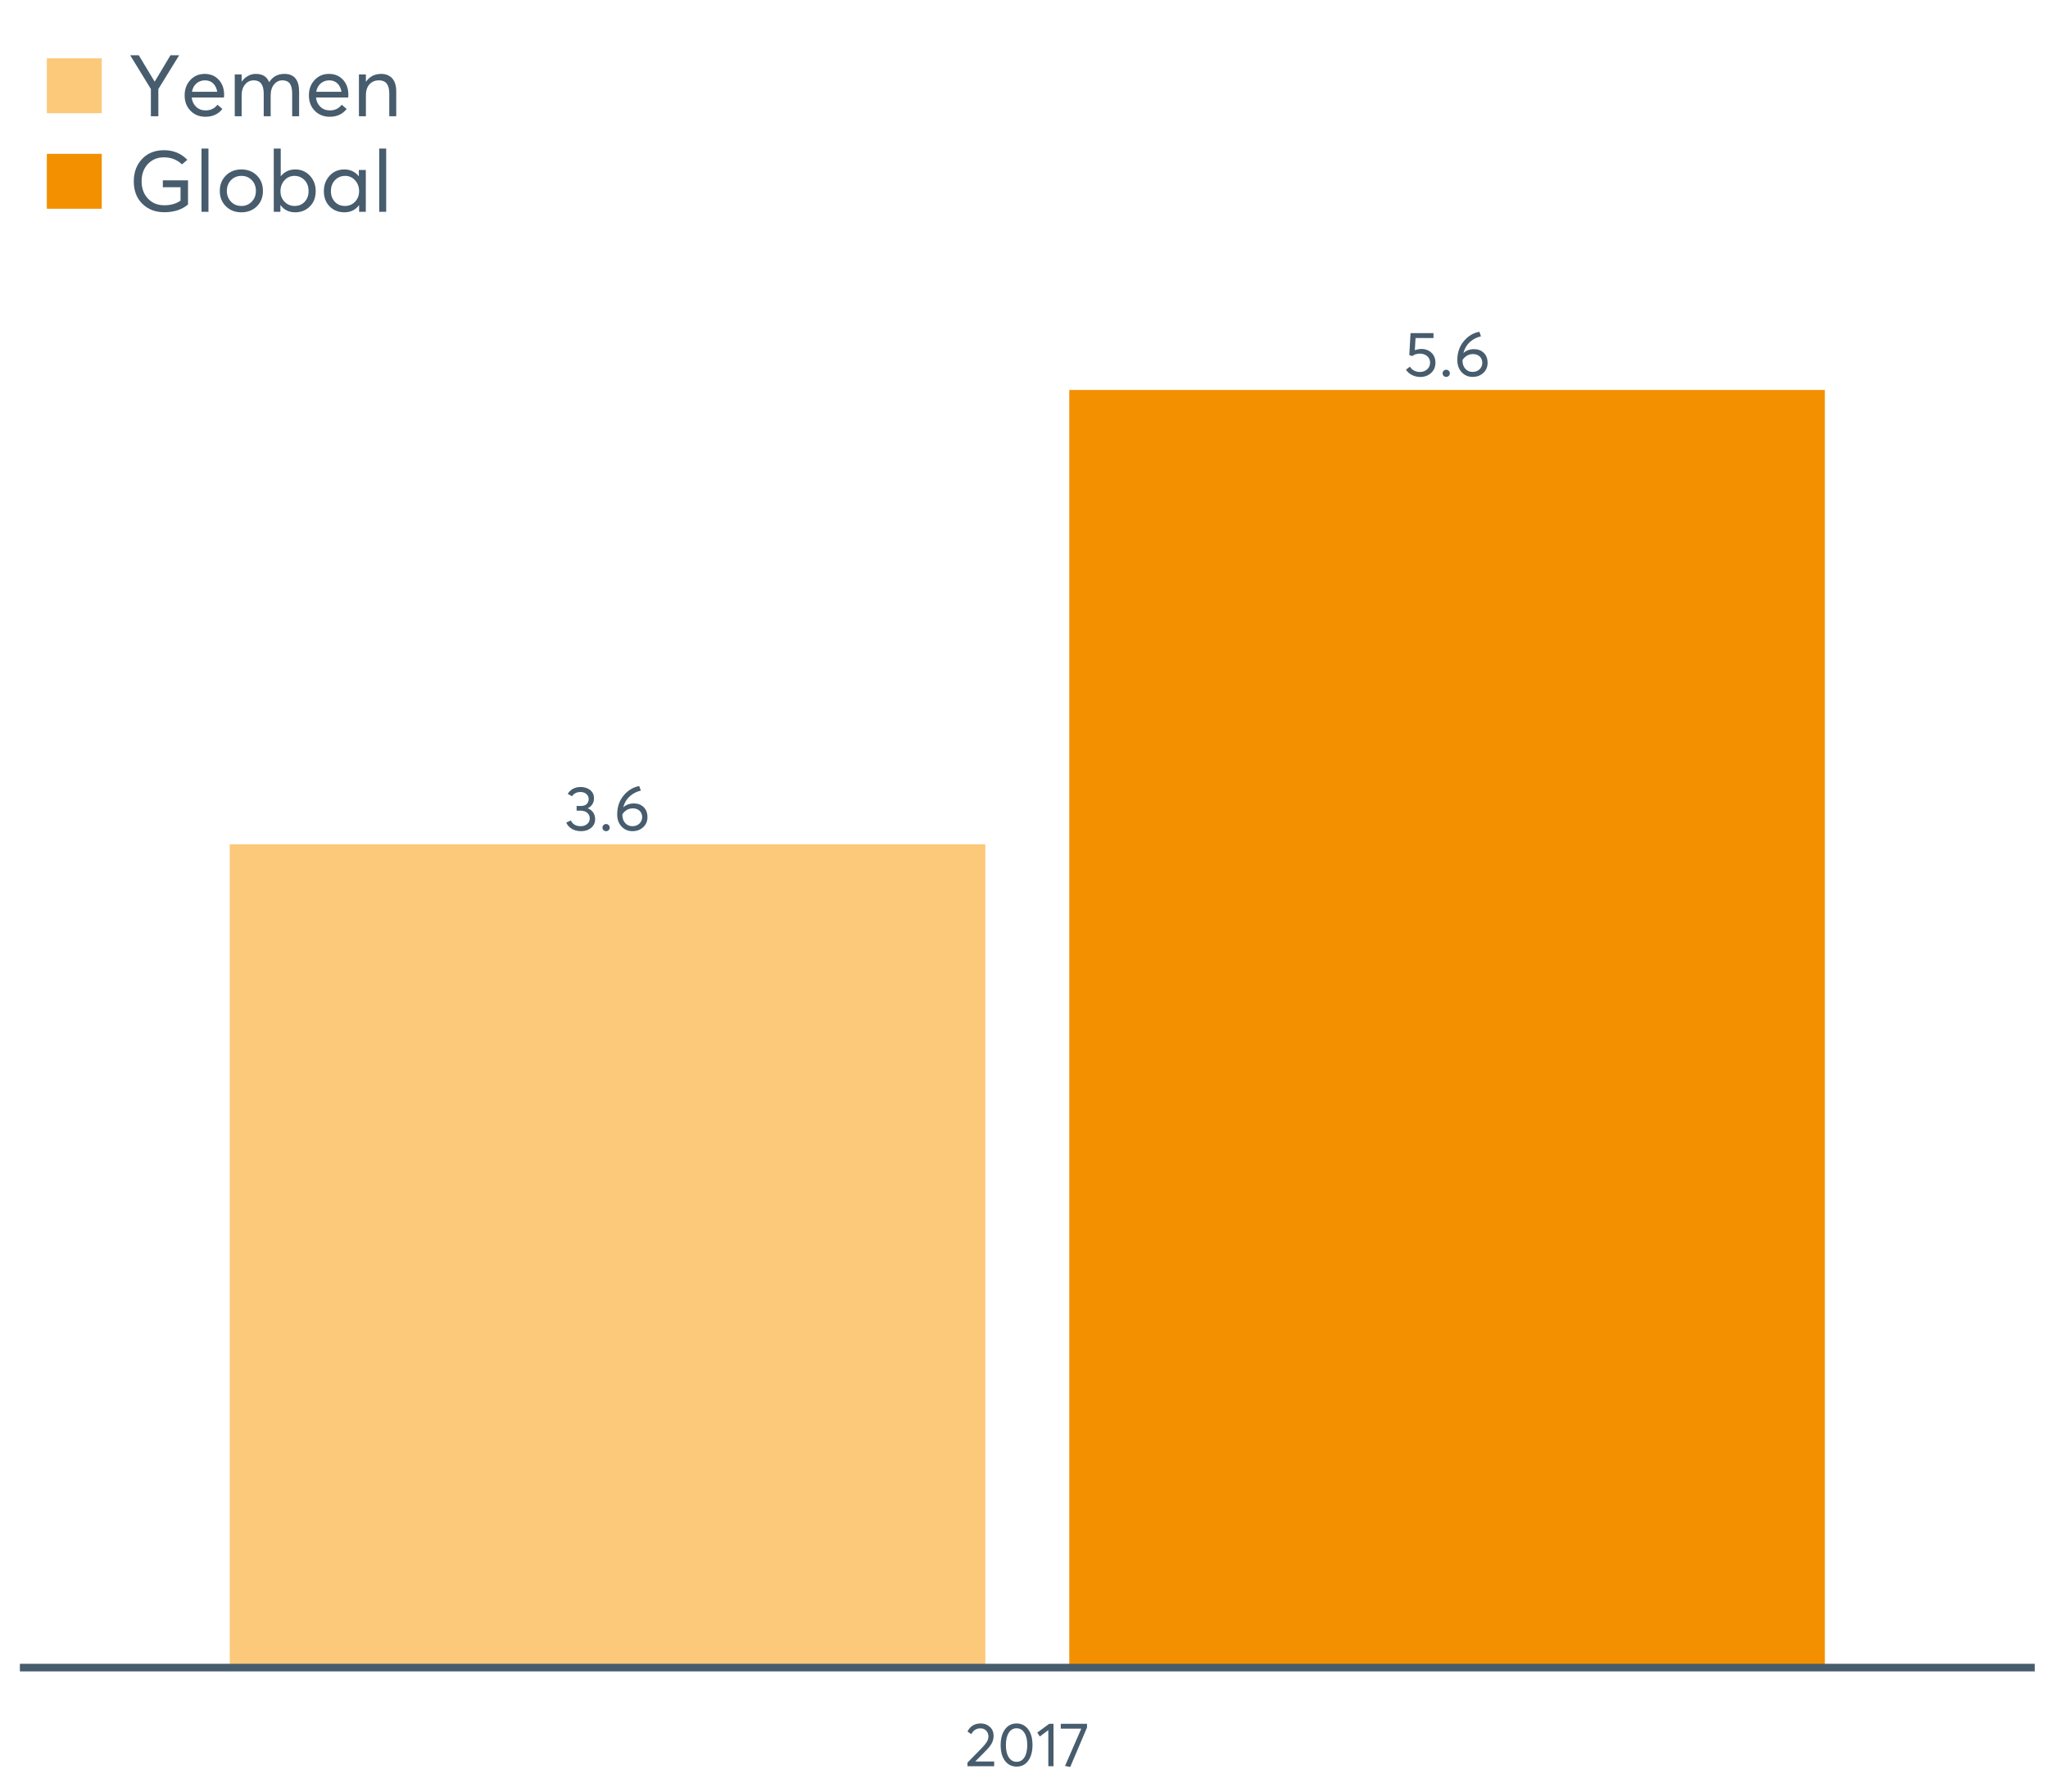
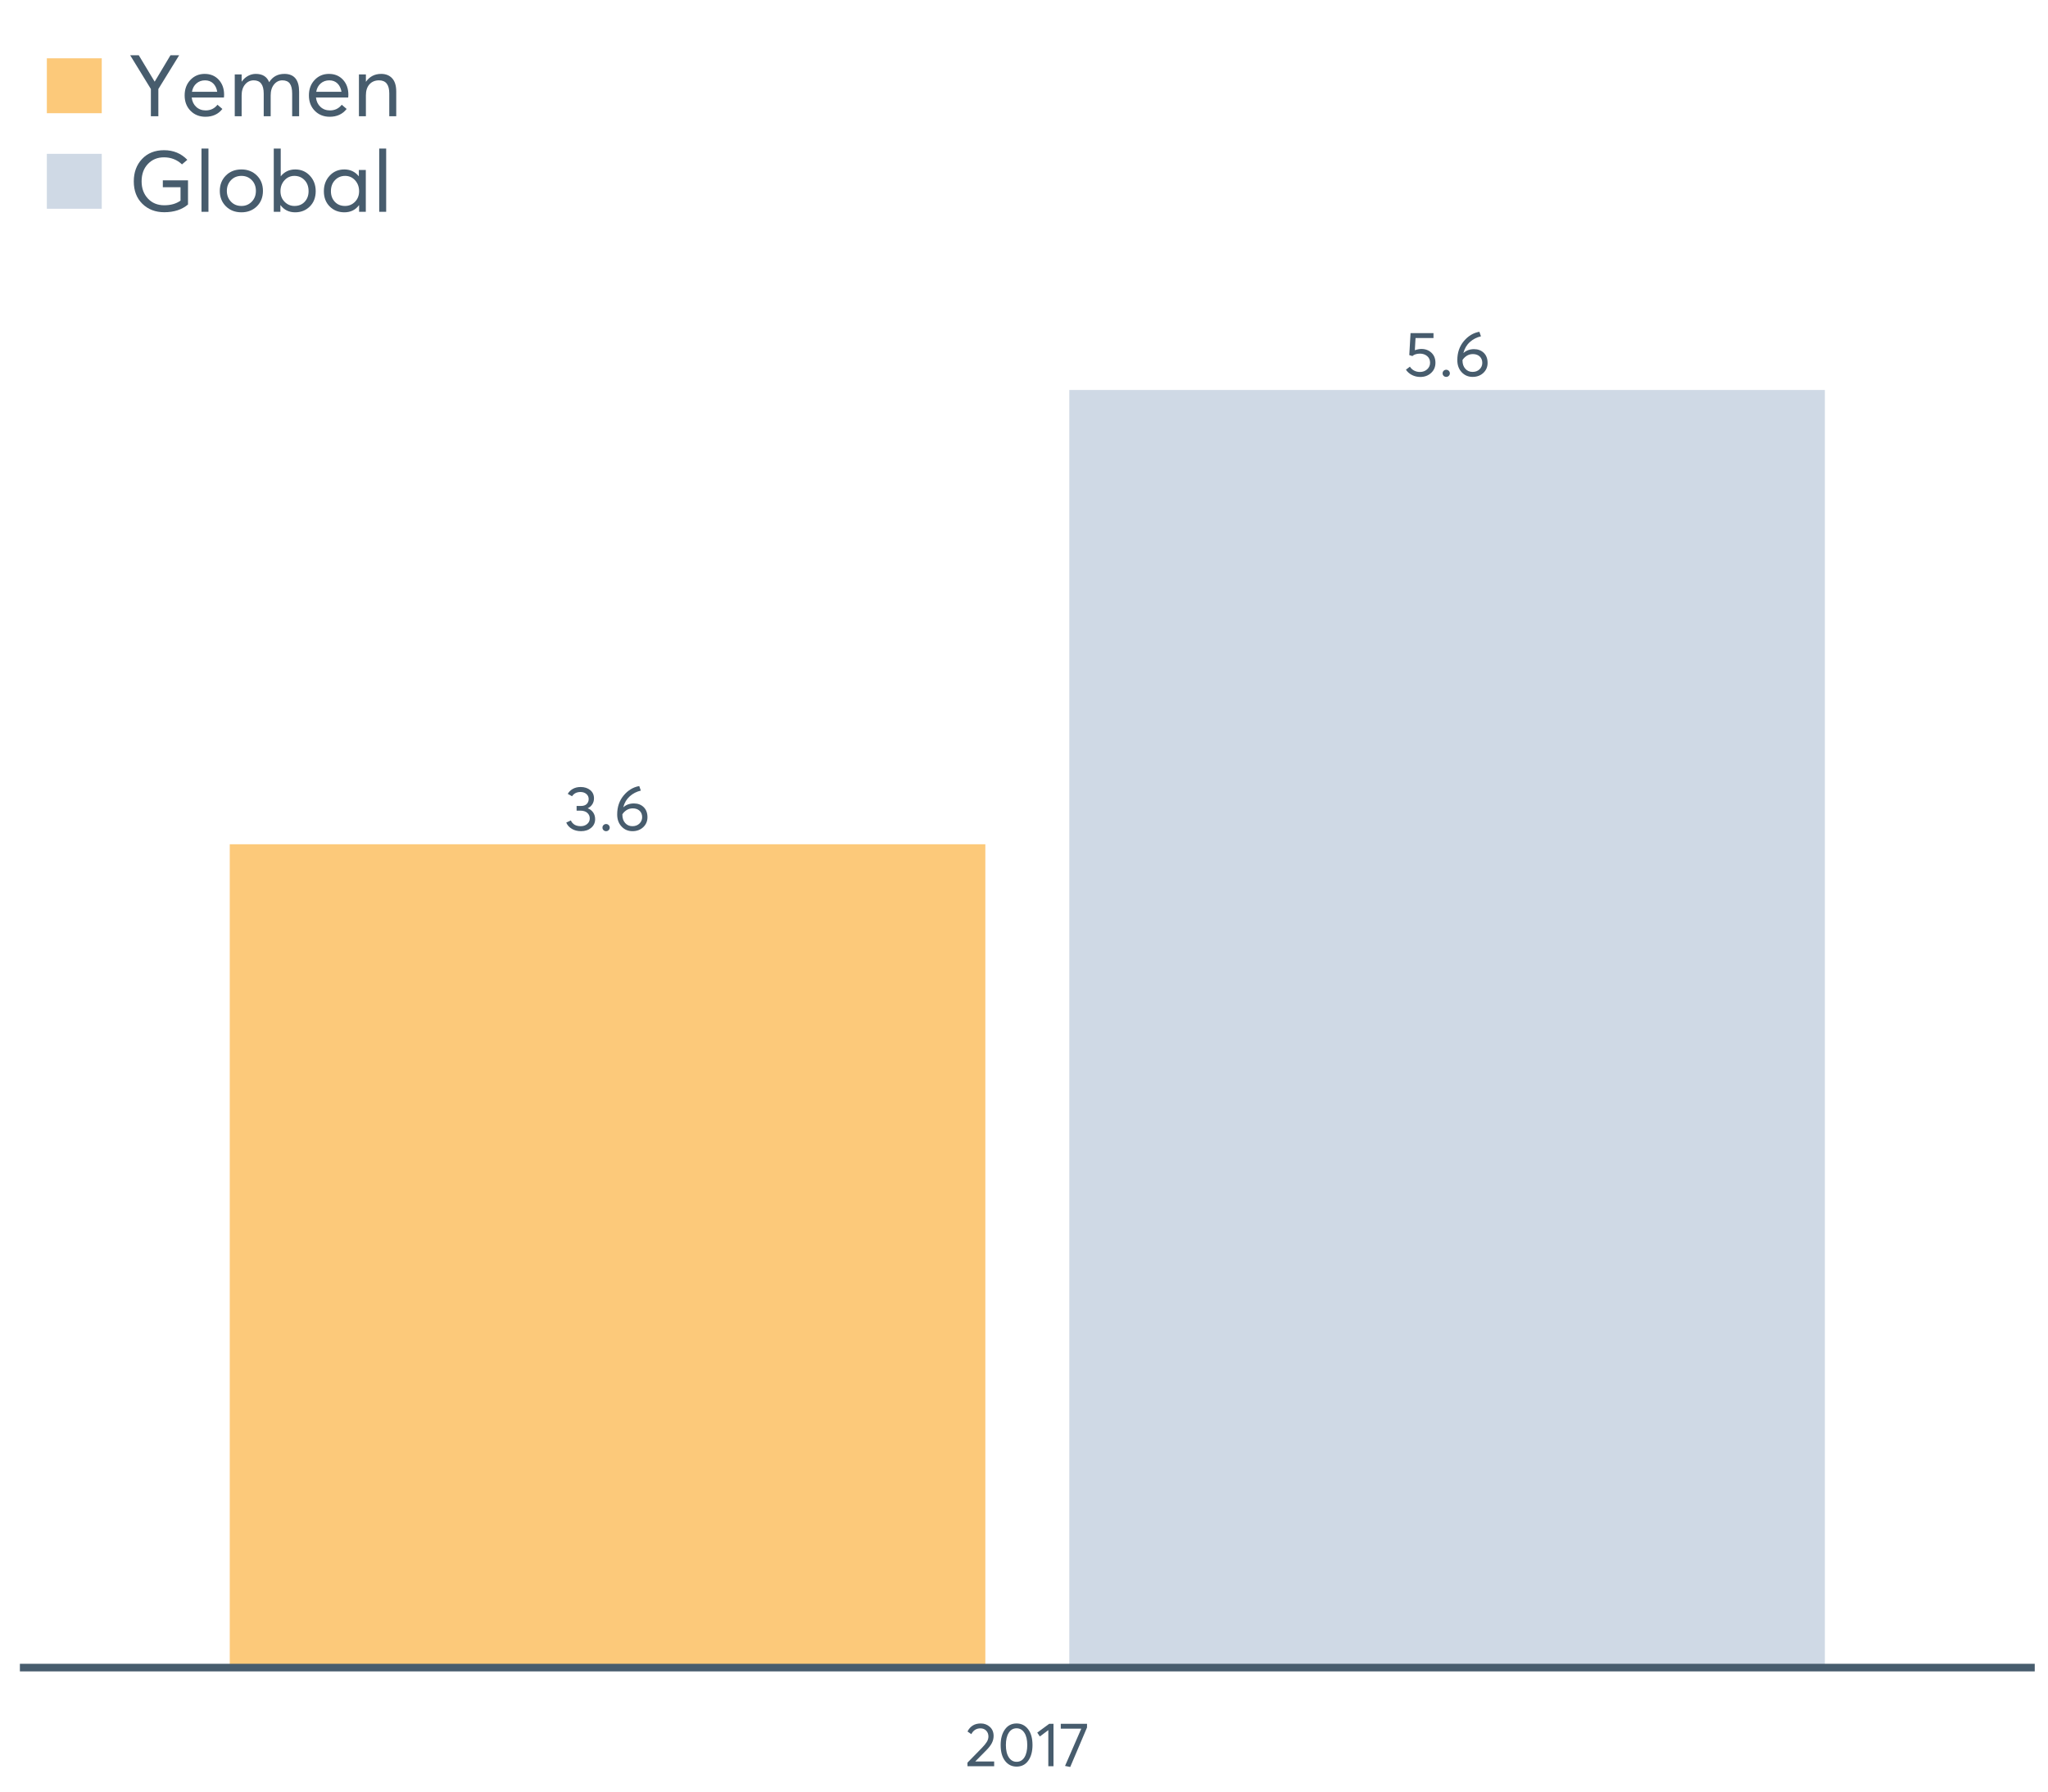
<svg xmlns="http://www.w3.org/2000/svg" xmlns:xlink="http://www.w3.org/1999/xlink" width="822.857pt" height="720pt" viewBox="0 0 822.857 720" version="1.1">
  <defs>
    <g>
      <symbol overflow="visible" id="glyph0-0">
        <path style="stroke:none;" d="M 7.238 -11.074 C 8.844 -11.074 10.188 -10.57 11.262 -9.562 C 12.336 -8.555 12.871 -7.203 12.875 -5.512 C 12.871 -3.852 12.289 -2.488 11.121 -1.422 C 9.953 -0.355 8.512 0.176 6.805 0.18 C 5.602 0.176 4.488 -0.078 3.465 -0.594 C 2.438 -1.109 1.621 -1.828 1.016 -2.742 L 2.617 -3.961 C 3.02 -3.301 3.574 -2.777 4.277 -2.398 C 4.98 -2.016 5.77 -1.828 6.652 -1.828 C 7.785 -1.828 8.746 -2.18 9.535 -2.883 C 10.32 -3.586 10.715 -4.469 10.719 -5.535 C 10.715 -6.668 10.32 -7.562 9.535 -8.215 C 8.746 -8.867 7.797 -9.191 6.68 -9.195 C 5.359 -9.191 4.332 -8.871 3.605 -8.227 L 2.363 -8.609 L 2.871 -17.445 L 12.09 -17.445 L 12.09 -15.465 L 4.875 -15.465 L 4.598 -10.566 C 5.559 -10.902 6.438 -11.074 7.238 -11.074 Z M 7.238 -11.074 " />
      </symbol>
      <symbol overflow="visible" id="glyph0-1">
        <path style="stroke:none;" d="M 3.074 0.152 C 2.648 0.152 2.297 0.016 2.02 -0.266 C 1.738 -0.543 1.598 -0.879 1.602 -1.27 C 1.598 -1.672 1.738 -2.016 2.02 -2.297 C 2.297 -2.578 2.648 -2.719 3.074 -2.719 C 3.461 -2.719 3.797 -2.578 4.086 -2.297 C 4.371 -2.016 4.516 -1.672 4.52 -1.27 C 4.516 -0.879 4.371 -0.543 4.086 -0.266 C 3.797 0.016 3.461 0.152 3.074 0.152 Z M 3.074 0.152 " />
      </symbol>
      <symbol overflow="visible" id="glyph0-2">
        <path style="stroke:none;" d="M 8.125 -10.996 C 9.715 -10.992 11.02 -10.496 12.039 -9.508 C 13.051 -8.516 13.559 -7.168 13.562 -5.461 C 13.559 -3.852 12.988 -2.512 11.848 -1.445 C 10.703 -0.379 9.266 0.152 7.543 0.152 C 5.777 0.152 4.312 -0.473 3.148 -1.727 C 1.977 -2.977 1.395 -4.594 1.398 -6.578 C 1.395 -9.59 2.266 -12.137 4.012 -14.219 C 5.754 -16.301 7.836 -17.555 10.262 -17.98 L 10.895 -16.152 C 9.199 -15.758 7.719 -14.996 6.449 -13.863 C 5.18 -12.73 4.309 -11.258 3.836 -9.449 L 3.859 -9.449 C 4.992 -10.477 6.414 -10.992 8.125 -10.996 Z M 7.516 -1.855 C 8.668 -1.852 9.609 -2.203 10.336 -2.906 C 11.062 -3.609 11.426 -4.469 11.43 -5.484 C 11.426 -6.551 11.082 -7.406 10.398 -8.051 C 9.711 -8.691 8.793 -9.012 7.645 -9.016 C 6.727 -9.012 5.91 -8.781 5.191 -8.328 C 4.473 -7.867 3.902 -7.301 3.48 -6.629 L 3.48 -6.449 C 3.48 -5.078 3.855 -3.969 4.609 -3.125 C 5.359 -2.273 6.328 -1.852 7.516 -1.855 Z M 7.516 -1.855 " />
      </symbol>
      <symbol overflow="visible" id="glyph0-3">
        <path style="stroke:none;" d="M 9.348 -9.043 C 10.273 -8.684 11 -8.125 11.527 -7.363 C 12.051 -6.602 12.316 -5.703 12.316 -4.672 C 12.316 -3.246 11.781 -2.086 10.715 -1.191 C 9.648 -0.293 8.305 0.152 6.68 0.152 C 5.238 0.152 3.996 -0.16 2.957 -0.785 C 1.914 -1.41 1.164 -2.246 0.711 -3.301 L 2.566 -4.164 C 3.258 -2.621 4.586 -1.852 6.551 -1.855 C 7.566 -1.852 8.422 -2.145 9.117 -2.73 C 9.812 -3.312 10.16 -4.07 10.16 -5.004 C 10.16 -5.883 9.828 -6.617 9.168 -7.211 C 8.504 -7.801 7.555 -8.098 6.324 -8.102 L 4.875 -8.102 L 4.875 -9.98 L 6.578 -9.98 C 7.625 -9.977 8.41 -10.238 8.938 -10.766 C 9.461 -11.289 9.727 -11.953 9.727 -12.75 C 9.727 -13.594 9.41 -14.277 8.785 -14.805 C 8.156 -15.328 7.379 -15.59 6.449 -15.594 C 4.941 -15.59 3.809 -15.023 3.047 -13.891 L 1.32 -14.832 C 1.789 -15.676 2.473 -16.348 3.363 -16.848 C 4.254 -17.344 5.297 -17.594 6.5 -17.598 C 8.039 -17.594 9.32 -17.184 10.336 -16.367 C 11.352 -15.543 11.859 -14.43 11.859 -13.027 C 11.859 -12.16 11.637 -11.379 11.199 -10.68 C 10.754 -9.973 10.137 -9.434 9.348 -9.066 Z M 9.348 -9.043 " />
      </symbol>
      <symbol overflow="visible" id="glyph1-0">
        <path style="stroke:none;" d="M 4.141 -1.91 L 11.707 -1.91 L 11.707 0 L 0.992 0 L 0.969 -1.438 L 6.797 -7.391 C 7.656 -8.281 8.305 -9.078 8.742 -9.773 C 9.18 -10.469 9.398 -11.195 9.402 -11.957 C 9.398 -12.898 9.102 -13.68 8.508 -14.301 C 7.914 -14.918 7.145 -15.227 6.203 -15.23 C 4.562 -15.227 3.34 -14.449 2.531 -12.898 L 0.992 -13.965 C 2.078 -16.113 3.855 -17.191 6.324 -17.191 C 7.742 -17.191 8.957 -16.734 9.969 -15.824 C 10.977 -14.914 11.484 -13.699 11.484 -12.18 C 11.484 -11.199 11.258 -10.266 10.812 -9.375 C 10.363 -8.48 9.621 -7.504 8.582 -6.449 L 4.141 -1.961 Z M 4.141 -1.91 " />
      </symbol>
      <symbol overflow="visible" id="glyph1-1">
        <path style="stroke:none;" d="M 7.789 0.148 C 5.883 0.145 4.344 -0.617 3.164 -2.145 C 1.98 -3.676 1.387 -5.797 1.391 -8.508 C 1.387 -11.086 1.957 -13.176 3.102 -14.785 C 4.238 -16.387 5.801 -17.191 7.789 -17.191 C 9.688 -17.191 11.23 -16.426 12.414 -14.895 C 13.594 -13.363 14.184 -11.234 14.188 -8.508 C 14.184 -5.926 13.617 -3.836 12.488 -2.242 C 11.352 -0.648 9.785 0.145 7.789 0.148 Z M 7.789 -1.785 C 9.141 -1.781 10.195 -2.383 10.953 -3.594 C 11.703 -4.797 12.082 -6.438 12.082 -8.508 C 12.082 -10.641 11.688 -12.297 10.902 -13.48 C 10.113 -14.66 9.074 -15.25 7.789 -15.254 C 6.445 -15.25 5.395 -14.645 4.637 -13.43 C 3.871 -12.215 3.492 -10.574 3.496 -8.508 C 3.492 -6.391 3.887 -4.738 4.676 -3.559 C 5.461 -2.371 6.496 -1.781 7.789 -1.785 Z M 7.789 -1.785 " />
      </symbol>
      <symbol overflow="visible" id="glyph1-2">
        <path style="stroke:none;" d="M 4.961 0 L 4.961 -14.512 L 1.562 -11.957 L 0.52 -13.52 L 5.309 -17.043 L 7.043 -17.043 L 7.043 0 Z M 4.961 0 " />
      </symbol>
      <symbol overflow="visible" id="glyph1-3">
        <path style="stroke:none;" d="M 0.668 -17.043 L 11.211 -17.043 L 11.211 -15.578 L 4.465 0.297 L 2.383 -0.125 L 8.906 -15.105 L 0.668 -15.105 Z M 0.668 -17.043 " />
      </symbol>
      <symbol overflow="visible" id="glyph2-0">
        <path style="stroke:none;" d="M 16.781 -24.516 L 20.27 -24.516 L 11.91 -10.945 L 11.91 0 L 8.906 0 L 8.906 -10.945 L 0.586 -24.516 L 4.039 -24.516 L 10.395 -13.949 L 10.461 -13.949 Z M 16.781 -24.516 " />
      </symbol>
      <symbol overflow="visible" id="glyph2-1">
        <path style="stroke:none;" d="M 17.473 -8.668 C 17.473 -8.48 17.461 -8.238 17.438 -7.941 L 17.402 -7.527 L 4.453 -7.527 C 4.637 -5.961 5.238 -4.707 6.266 -3.762 C 7.289 -2.816 8.562 -2.344 10.082 -2.348 C 12.035 -2.344 13.613 -3.102 14.812 -4.625 L 16.781 -2.934 C 15.145 -0.84 12.875 0.203 9.98 0.207 C 7.559 0.203 5.562 -0.594 3.984 -2.191 C 2.406 -3.793 1.617 -5.859 1.621 -8.391 C 1.617 -10.898 2.383 -12.961 3.918 -14.586 C 5.445 -16.207 7.363 -17.02 9.668 -17.023 C 11.992 -17.02 13.871 -16.238 15.312 -14.676 C 16.75 -13.109 17.473 -11.105 17.473 -8.668 Z M 13.086 -13.191 C 12.23 -14.016 11.137 -14.43 9.805 -14.434 C 8.469 -14.43 7.324 -14.023 6.371 -13.207 C 5.41 -12.387 4.809 -11.262 4.559 -9.84 L 14.707 -9.84 C 14.477 -11.238 13.934 -12.355 13.086 -13.191 Z M 13.086 -13.191 " />
      </symbol>
      <symbol overflow="visible" id="glyph2-2">
        <path style="stroke:none;" d="M 22.648 -17.023 C 26.582 -17.02 28.551 -14.625 28.555 -9.84 L 28.555 0 L 25.758 0 L 25.758 -9.082 C 25.758 -10.945 25.441 -12.301 24.809 -13.156 C 24.176 -14.004 23.18 -14.43 21.82 -14.434 C 20.484 -14.43 19.367 -13.879 18.473 -12.773 C 17.57 -11.668 17.121 -10.195 17.125 -8.355 L 17.125 0 L 14.328 0 L 14.328 -9.117 C 14.324 -12.66 12.992 -14.43 10.324 -14.434 C 8.918 -14.43 7.754 -13.879 6.836 -12.773 C 5.914 -11.668 5.453 -10.195 5.457 -8.355 L 5.457 0 L 2.691 0 L 2.691 -16.816 L 5.457 -16.816 L 5.457 -13.914 L 5.488 -13.914 C 6.18 -14.902 7.02 -15.668 8.012 -16.211 C 8.996 -16.75 10.043 -17.02 11.152 -17.023 C 13.84 -17.02 15.625 -15.914 16.504 -13.707 L 16.539 -13.707 C 17.918 -15.914 19.953 -17.02 22.648 -17.023 Z M 22.648 -17.023 " />
      </symbol>
      <symbol overflow="visible" id="glyph2-3">
        <path style="stroke:none;" d="M 11.602 -17.023 C 13.465 -17.02 14.938 -16.426 16.02 -15.242 C 17.102 -14.055 17.641 -12.301 17.645 -9.98 L 17.645 0 L 14.848 0 L 14.848 -9.184 C 14.848 -12.68 13.477 -14.43 10.738 -14.434 C 9.125 -14.43 7.84 -13.895 6.887 -12.828 C 5.93 -11.754 5.453 -10.277 5.457 -8.391 L 5.457 0 L 2.66 0 L 2.66 -16.816 L 5.457 -16.816 L 5.457 -13.879 L 5.488 -13.879 C 6.961 -15.973 9 -17.02 11.602 -17.023 Z M 11.602 -17.023 " />
      </symbol>
      <symbol overflow="visible" id="glyph2-4">
        <path style="stroke:none;" d="M 13.707 -12.637 L 23.824 -12.637 L 23.824 -2.934 C 21.383 -0.863 18.203 0.168 14.293 0.172 C 10.723 0.168 7.789 -0.957 5.488 -3.211 C 3.188 -5.465 2.039 -8.469 2.039 -12.223 C 2.039 -15.879 3.148 -18.883 5.367 -21.234 C 7.586 -23.582 10.527 -24.754 14.191 -24.758 C 17.941 -24.754 21.059 -23.465 23.547 -20.891 L 21.406 -19.059 C 19.398 -20.945 16.984 -21.891 14.156 -21.891 C 11.555 -21.891 9.406 -21.004 7.715 -19.23 C 6.023 -17.457 5.18 -15.121 5.18 -12.223 C 5.18 -9.438 6.02 -7.141 7.699 -5.336 C 9.379 -3.527 11.574 -2.625 14.293 -2.625 C 16.914 -2.625 19.09 -3.246 20.82 -4.488 L 20.82 -9.875 L 13.707 -9.875 Z M 13.707 -12.637 " />
      </symbol>
      <symbol overflow="visible" id="glyph2-5">
        <path style="stroke:none;" d="M 2.898 0 L 2.898 -25.414 L 5.695 -25.414 L 5.695 0 Z M 2.898 0 " />
      </symbol>
      <symbol overflow="visible" id="glyph2-6">
        <path style="stroke:none;" d="M 10.324 0.207 C 7.746 0.203 5.648 -0.609 4.039 -2.242 C 2.422 -3.875 1.617 -5.926 1.621 -8.391 C 1.617 -10.852 2.422 -12.906 4.039 -14.555 C 5.648 -16.199 7.746 -17.02 10.324 -17.023 C 12.809 -17.02 14.867 -16.215 16.504 -14.605 C 18.137 -12.992 18.953 -10.922 18.957 -8.391 C 18.953 -5.859 18.137 -3.793 16.504 -2.191 C 14.867 -0.594 12.809 0.203 10.324 0.207 Z M 10.324 -2.348 C 11.957 -2.344 13.332 -2.914 14.449 -4.055 C 15.566 -5.195 16.125 -6.641 16.125 -8.391 C 16.125 -10.164 15.57 -11.613 14.465 -12.742 C 13.359 -13.867 11.98 -14.43 10.324 -14.434 C 8.598 -14.43 7.188 -13.848 6.094 -12.688 C 5 -11.523 4.453 -10.094 4.453 -8.391 C 4.453 -6.688 5 -5.254 6.094 -4.09 C 7.188 -2.926 8.598 -2.344 10.324 -2.348 Z M 10.324 -2.348 " />
      </symbol>
      <symbol overflow="visible" id="glyph2-7">
        <path style="stroke:none;" d="M 11.324 -17.023 C 13.672 -17.02 15.629 -16.188 17.195 -14.52 C 18.758 -12.848 19.539 -10.77 19.543 -8.285 C 19.539 -5.754 18.75 -3.703 17.176 -2.141 C 15.598 -0.574 13.637 0.203 11.289 0.207 C 8.801 0.203 6.844 -0.75 5.422 -2.66 L 5.352 -2.66 L 5.352 0 L 2.691 0 L 2.691 -25.414 L 5.488 -25.414 L 5.488 -14.293 L 5.523 -14.293 C 6.996 -16.109 8.93 -17.02 11.324 -17.023 Z M 11.016 -2.348 C 12.695 -2.344 14.059 -2.902 15.105 -4.02 C 16.152 -5.137 16.676 -6.559 16.676 -8.285 C 16.676 -10.129 16.133 -11.613 15.051 -12.742 C 13.969 -13.867 12.613 -14.43 10.98 -14.434 C 9.391 -14.43 8.059 -13.836 6.992 -12.652 C 5.918 -11.465 5.383 -10.012 5.387 -8.285 C 5.383 -6.559 5.938 -5.137 7.043 -4.02 C 8.145 -2.902 9.469 -2.344 11.016 -2.348 Z M 11.016 -2.348 " />
      </symbol>
      <symbol overflow="visible" id="glyph2-8">
        <path style="stroke:none;" d="M 15.711 -16.816 L 18.508 -16.816 L 18.508 0 L 15.812 0 L 15.812 -2.66 L 15.777 -2.66 C 14.348 -0.75 12.391 0.203 9.91 0.207 C 7.535 0.203 5.566 -0.574 4.004 -2.141 C 2.434 -3.703 1.652 -5.754 1.656 -8.285 C 1.652 -10.77 2.43 -12.848 3.988 -14.52 C 5.539 -16.188 7.5 -17.02 9.875 -17.023 C 12.266 -17.02 14.199 -16.109 15.676 -14.293 L 15.711 -14.293 Z M 10.152 -2.348 C 11.715 -2.344 13.051 -2.902 14.156 -4.02 C 15.258 -5.137 15.809 -6.559 15.812 -8.285 C 15.809 -10.012 15.273 -11.465 14.207 -12.652 C 13.133 -13.836 11.793 -14.43 10.184 -14.434 C 8.574 -14.43 7.223 -13.859 6.129 -12.723 C 5.035 -11.582 4.488 -10.105 4.488 -8.285 C 4.488 -6.559 5.012 -5.137 6.059 -4.02 C 7.105 -2.902 8.469 -2.344 10.152 -2.348 Z M 10.152 -2.348 " />
      </symbol>
    </g>
    <clipPath id="clip1">
      <path d="M 7.992 105.375 L 818.531 105.375 L 818.531 671.164 L 7.992 671.164 Z M 7.992 105.375 " />
    </clipPath>
  </defs>
-   <g id="surface52760">
+   <g id="surface2774">
    <g clip-path="url(#clip1)" clip-rule="nonzero">
-       <path style=" stroke:none;fill-rule:nonzero;fill:rgb(95.294%,56.471%,0%);fill-opacity:1;" d="M 429.625 156.723 L 733.203 156.723 L 733.203 670.164 L 429.625 670.164 Z M 429.625 156.723 " />
+       <path style=" stroke:none;fill-rule:nonzero;fill:rgb(81.176%,85.098%,89.804%);fill-opacity:1;" d="M 429.625 156.723 L 733.203 156.723 L 733.203 670.164 L 429.625 670.164 Z M 429.625 156.723 " />
      <path style=" stroke:none;fill-rule:nonzero;fill:rgb(98.824%,78.824%,47.843%);fill-opacity:1;" d="M 92.316 339.289 L 395.895 339.289 L 395.895 670.168 L 92.316 670.168 Z M 92.316 339.289 " />
      <g style="fill:rgb(27.843%,36.078%,42.745%);fill-opacity:1;">
        <use xlink:href="#glyph0-0" x="563.867" y="151.312" />
        <use xlink:href="#glyph0-1" x="578.013" y="151.312" />
        <use xlink:href="#glyph0-2" x="584.133" y="151.312" />
      </g>
      <g style="fill:rgb(27.843%,36.078%,42.745%);fill-opacity:1;">
        <use xlink:href="#glyph0-3" x="226.797" y="333.879" />
        <use xlink:href="#glyph0-1" x="240.46" y="333.879" />
        <use xlink:href="#glyph0-2" x="246.58" y="333.879" />
      </g>
    </g>
    <path style="fill:none;stroke-width:3.043;stroke-linecap:butt;stroke-linejoin:round;stroke:rgb(27.843%,36.078%,42.745%);stroke-opacity:1;stroke-miterlimit:10;" d="M 7.992 670.164 L 817.531 670.164 " />
    <g style="fill:rgb(27.843%,36.078%,42.745%);fill-opacity:1;">
      <use xlink:href="#glyph1-0" x="387.734" y="709.812" />
      <use xlink:href="#glyph1-1" x="400.658" y="709.812" />
      <use xlink:href="#glyph1-2" x="416.236" y="709.812" />
      <use xlink:href="#glyph1-3" x="425.538" y="709.812" />
    </g>
    <path style=" stroke:none;fill-rule:nonzero;fill:rgb(98.824%,78.824%,47.843%);fill-opacity:1;" d="M 18.82 23.43 L 40.883 23.43 L 40.883 45.492 L 18.82 45.492 Z M 18.82 23.43 " />
-     <path style=" stroke:none;fill-rule:nonzero;fill:rgb(95.294%,56.471%,0%);fill-opacity:1;" d="M 18.82 61.828 L 40.883 61.828 L 40.883 83.891 L 18.82 83.891 Z M 18.82 61.828 " />
+     <path style=" stroke:none;fill-rule:nonzero;fill:rgb(81.176%,85.098%,89.804%);fill-opacity:1;" d="M 18.82 61.828 L 40.883 61.828 L 40.883 83.891 L 18.82 83.891 Z M 18.82 61.828 " />
    <g style="fill:rgb(27.843%,36.078%,42.745%);fill-opacity:1;">
      <use xlink:href="#glyph2-0" x="51.715" y="46.719" />
      <use xlink:href="#glyph2-1" x="72.57" y="46.719" />
      <use xlink:href="#glyph2-2" x="91.629" y="46.719" />
      <use xlink:href="#glyph2-1" x="122.497" y="46.719" />
      <use xlink:href="#glyph2-3" x="141.556" y="46.719" />
    </g>
    <g style="fill:rgb(27.843%,36.078%,42.745%);fill-opacity:1;">
      <use xlink:href="#glyph2-4" x="51.715" y="85.117" />
      <use xlink:href="#glyph2-5" x="78.06" y="85.117" />
      <use xlink:href="#glyph2-6" x="86.691" y="85.117" />
      <use xlink:href="#glyph2-7" x="107.305" y="85.117" />
      <use xlink:href="#glyph2-8" x="128.47" y="85.117" />
      <use xlink:href="#glyph2-5" x="149.463" y="85.117" />
    </g>
  </g>
</svg>
